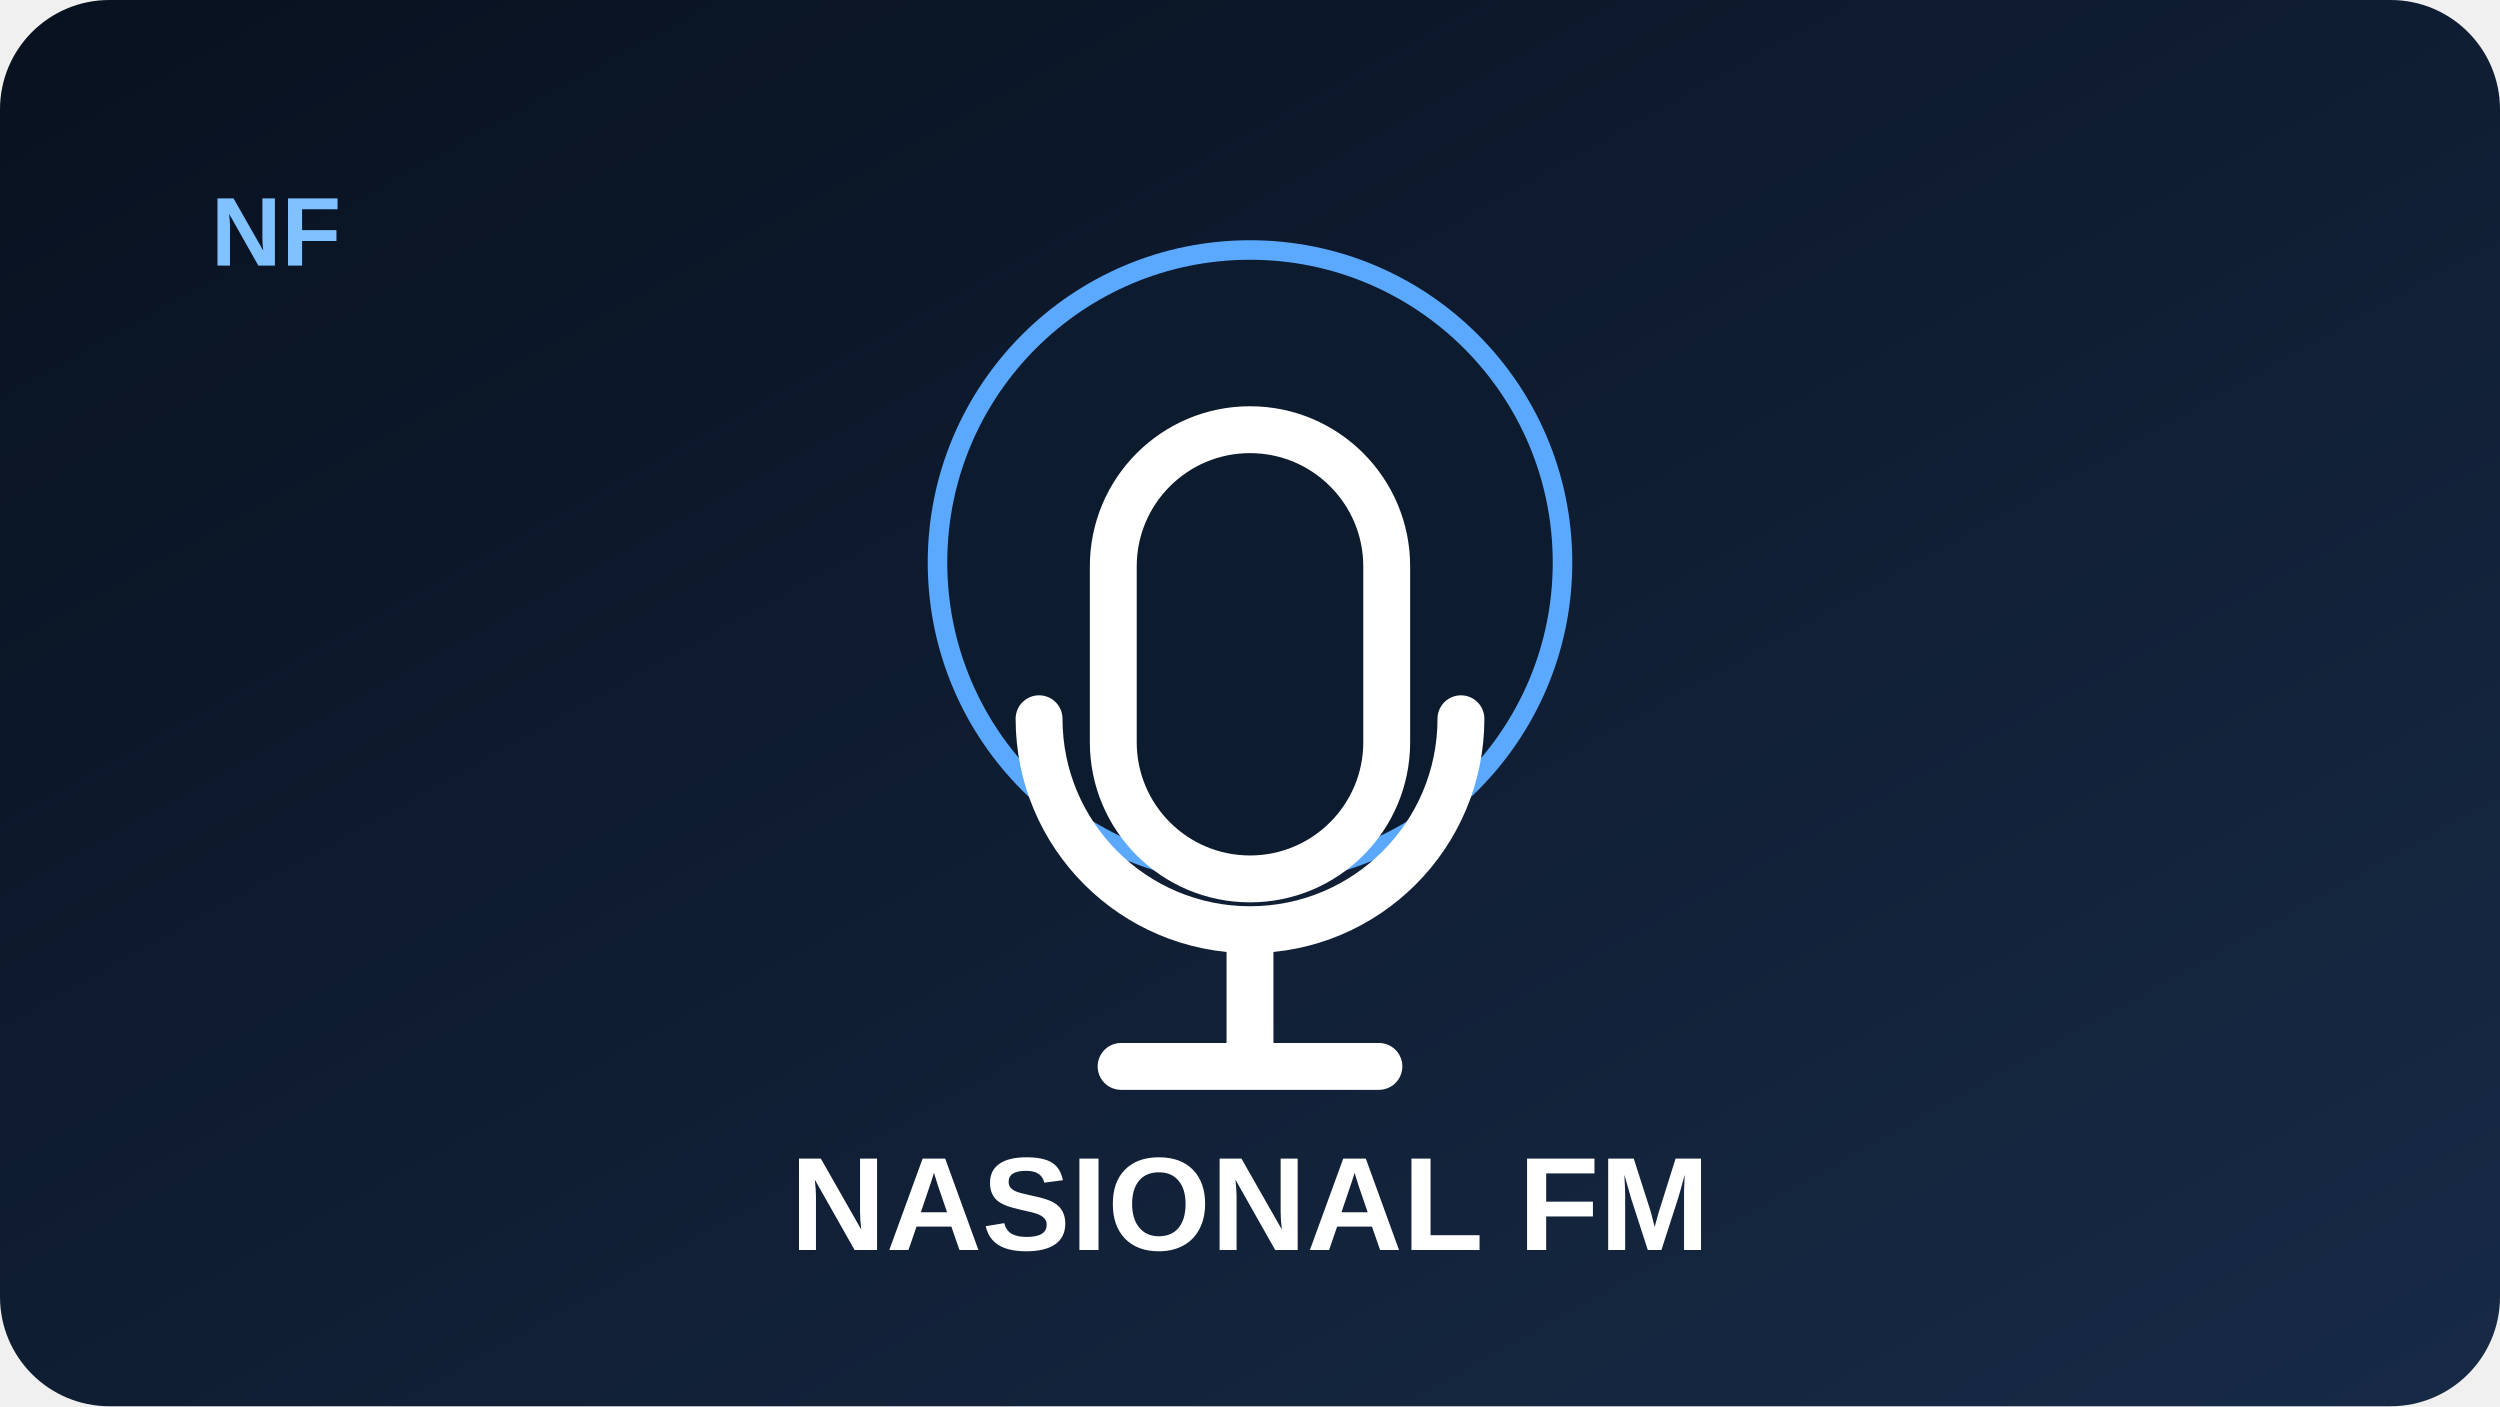
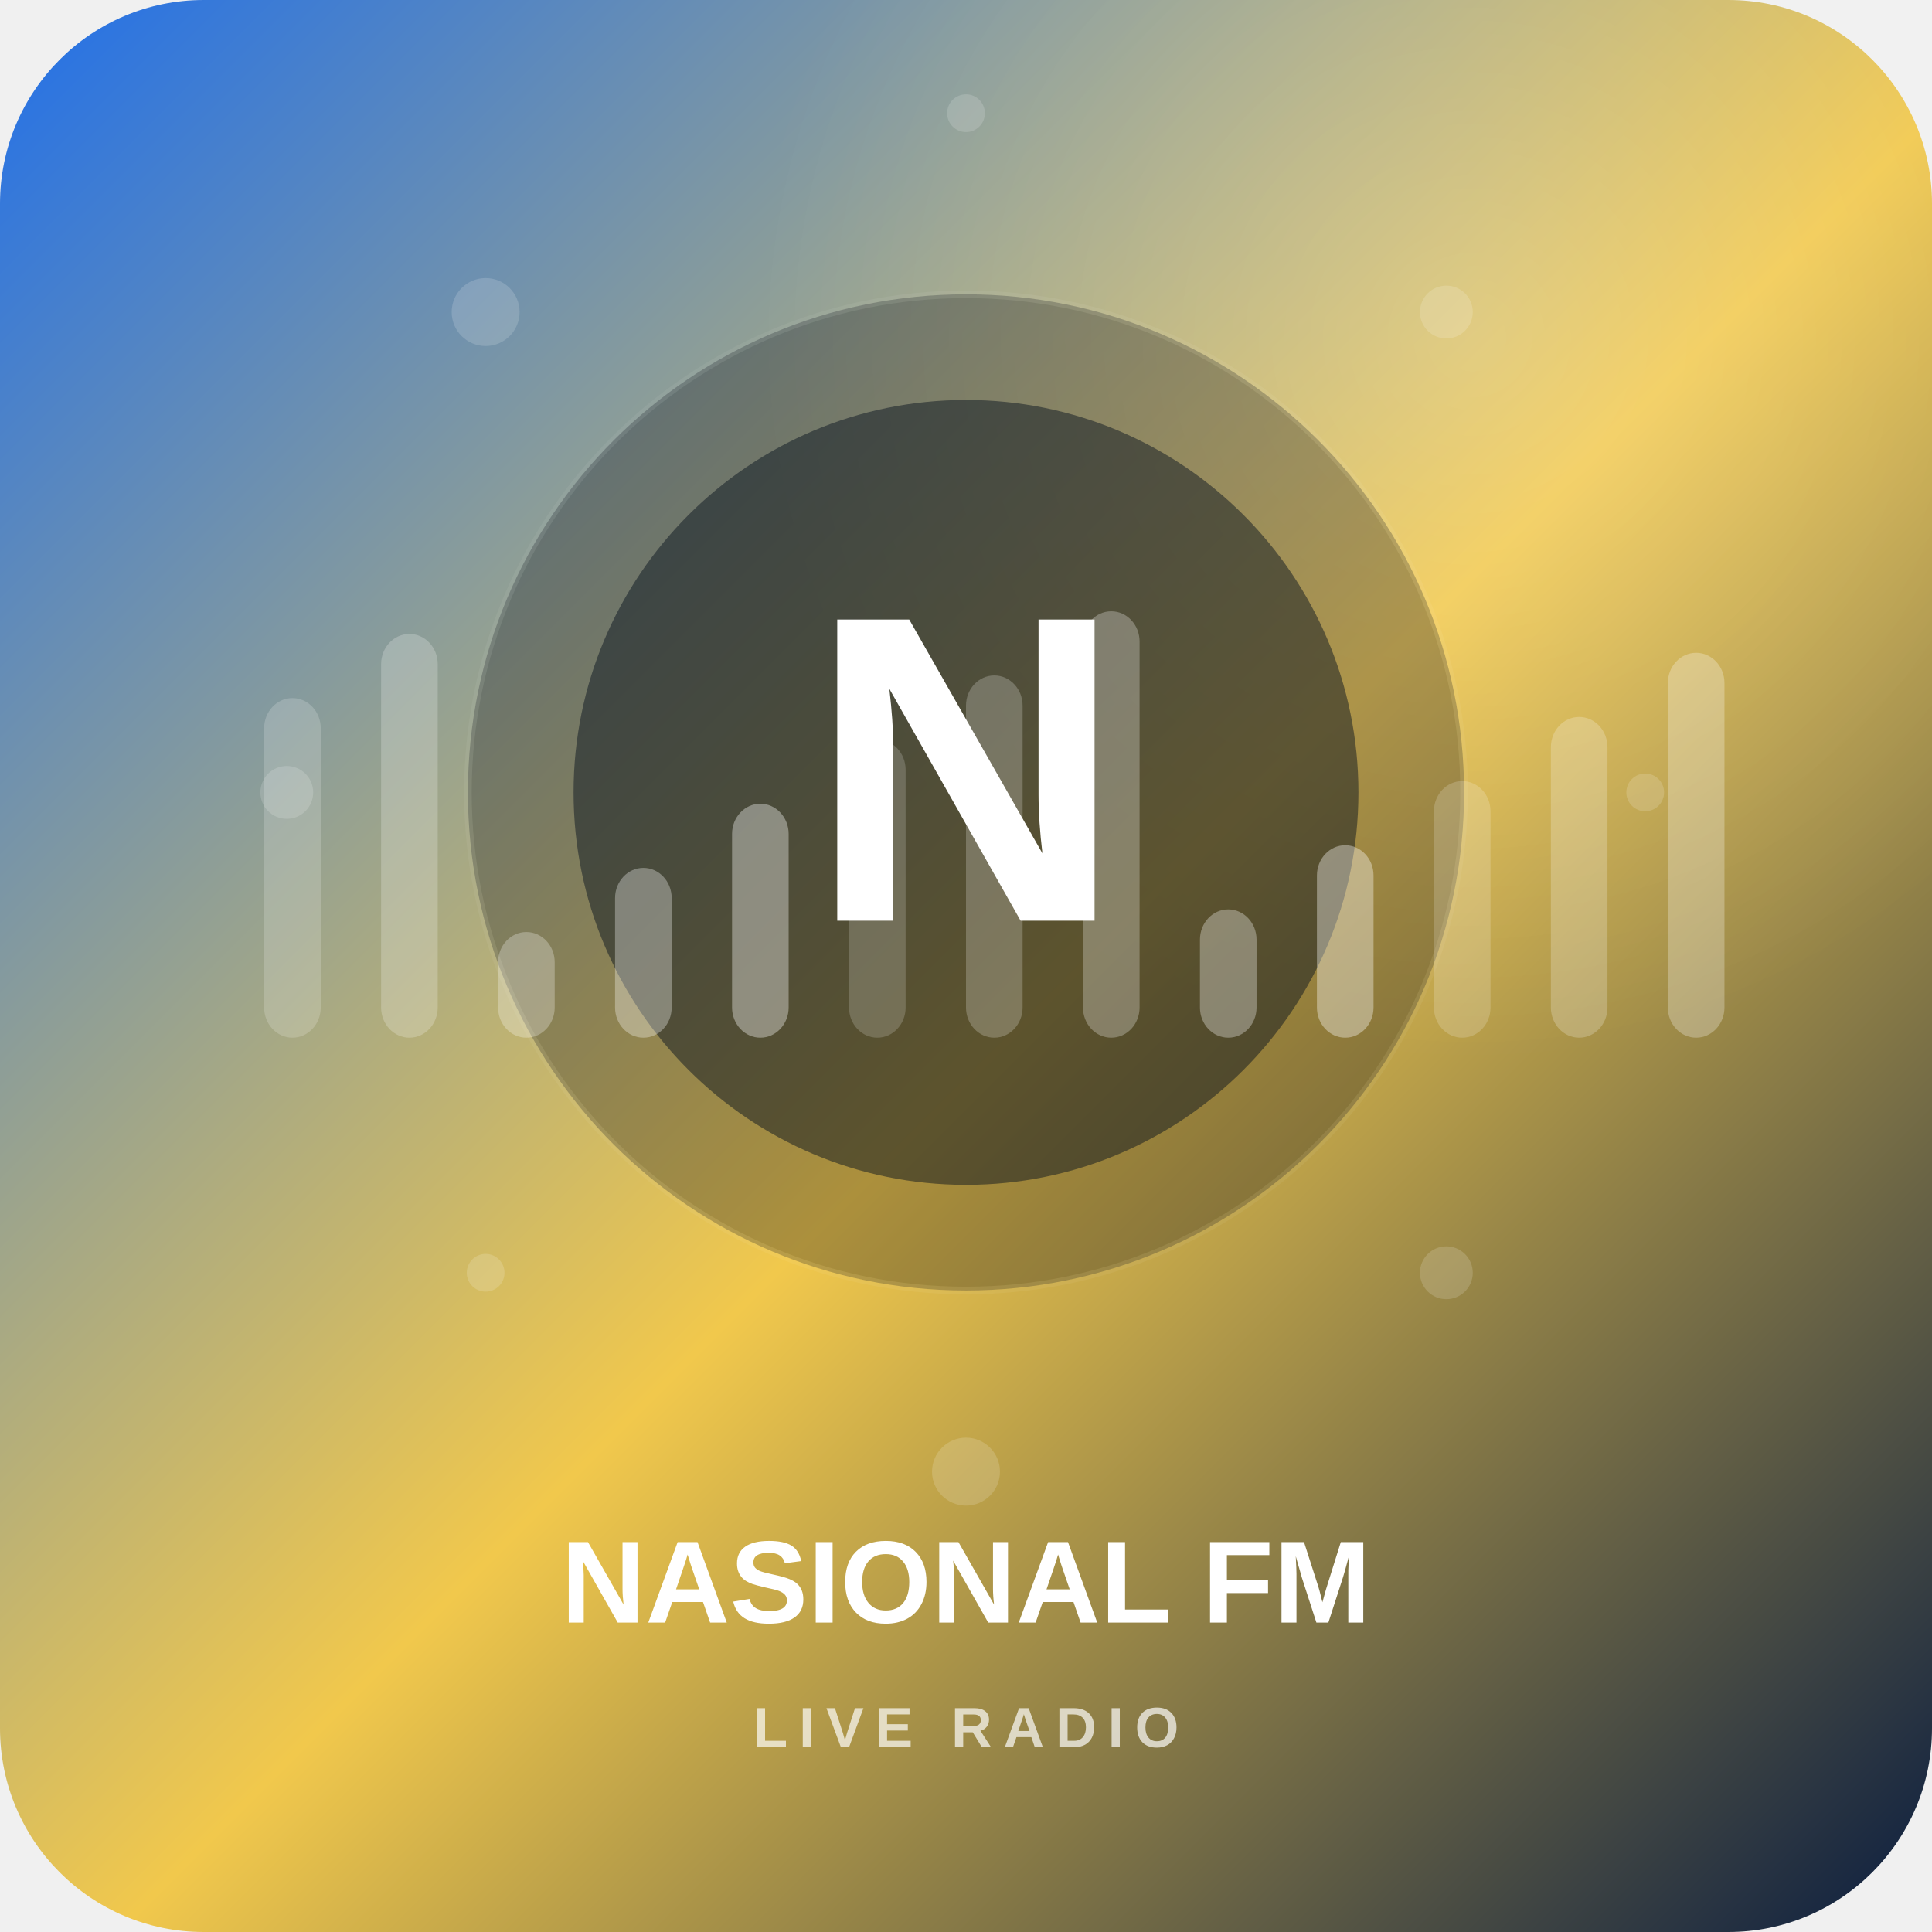
- <svg xmlns="http://www.w3.org/2000/svg" width="640" height="360" viewBox="0 0 640 360">
+ <svg xmlns="http://www.w3.org/2000/svg" width="512" height="512" viewBox="0 0 512 512">
  <defs>
    <linearGradient id="g" x1="0" y1="0" x2="1" y2="1">
-       <stop stop-color="#08111f" />
-       <stop offset="1" stop-color="#172a46" />
+       <stop stop-color="#1f6feb" />
+       <stop offset=".53" stop-color="#f1c84c" />
+       <stop offset="1" stop-color="#071b40" />
    </linearGradient>
+     <radialGradient id="r">
+       <stop stop-color="#fff" stop-opacity=".22" />
+       <stop offset="1" stop-color="#fff" stop-opacity="0" />
+     </radialGradient>
  </defs>
-   <rect width="640" height="360" rx="28" fill="url(#g)" />
-   <circle cx="320" cy="144" r="80" fill="#0d1b2e" stroke="#5aa9ff" stroke-width="5" />
-   <path d="M285 145a35 35 0 0 1 70 0v45a35 35 0 0 1-70 0z" fill="none" stroke="#ffffff" stroke-width="12" stroke-linecap="round" />
-   <path d="M266 184a54 54 0 0 0 108 0M320 238v35M287 273h66" fill="none" stroke="#ffffff" stroke-width="12" stroke-linecap="round" />
-   <text x="320" y="320" fill="#ffffff" font-family="Arial,Helvetica,sans-serif" font-size="34" font-weight="700" text-anchor="middle">NASIONAL FM</text>
-   <text x="54" y="68" fill="#7fc2ff" font-family="Arial,Helvetica,sans-serif" font-size="25" font-weight="700">NF</text>
+   <rect width="512" height="512" rx="54" fill="url(#g)" />
+   <circle cx="390" cy="90" r="190" fill="url(#r)" />
+   <circle cx="436.0" cy="210.0" r="5" fill="white" opacity=".16" />
+   <circle cx="383.3" cy="337.3" r="7" fill="white" opacity=".16" />
+   <circle cx="256.0" cy="390.0" r="9" fill="white" opacity=".16" />
+   <circle cx="128.7" cy="337.3" r="5" fill="white" opacity=".16" />
+   <circle cx="76.0" cy="210.0" r="7" fill="white" opacity=".16" />
+   <circle cx="128.7" cy="82.7" r="9" fill="white" opacity=".16" />
+   <circle cx="256.0" cy="30.0" r="5" fill="white" opacity=".16" />
+   <circle cx="383.3" cy="82.7" r="7" fill="white" opacity=".16" />
+   <circle cx="256" cy="210" r="132" fill="#030814" opacity=".29" stroke="#fff" stroke-opacity=".18" stroke-width="2" />
+   <circle cx="256" cy="210" r="104" fill="#07101d" opacity=".48" />
+   <text x="256" y="244" fill="#fff" font-family="Arial,Helvetica,sans-serif" font-size="116" font-weight="900" text-anchor="middle" letter-spacing="-4">N</text>
+   <rect x="70" y="185" width="15" height="90" rx="8" fill="white" opacity="0.18" />
+   <rect x="101" y="168" width="15" height="107" rx="8" fill="white" opacity="0.22" />
+   <rect x="132" y="247" width="15" height="28" rx="8" fill="white" opacity="0.27" />
+   <rect x="163" y="230" width="15" height="45" rx="8" fill="white" opacity="0.32" />
+   <rect x="194" y="213" width="15" height="62" rx="8" fill="white" opacity="0.36" />
+   <rect x="225" y="196" width="15" height="79" rx="8" fill="white" opacity="0.18" />
+   <rect x="256" y="179" width="15" height="96" rx="8" fill="white" opacity="0.22" />
+   <rect x="287" y="162" width="15" height="113" rx="8" fill="white" opacity="0.27" />
+   <rect x="318" y="241" width="15" height="34" rx="8" fill="white" opacity="0.32" />
+   <rect x="349" y="224" width="15" height="51" rx="8" fill="white" opacity="0.36" />
+   <rect x="380" y="207" width="15" height="68" rx="8" fill="white" opacity="0.18" />
+   <rect x="411" y="190" width="15" height="85" rx="8" fill="white" opacity="0.22" />
+   <rect x="442" y="173" width="15" height="102" rx="8" fill="white" opacity="0.27" />
+   <text x="256" y="430" fill="#fff" font-family="Arial,Helvetica,sans-serif" font-size="31" font-weight="900" text-anchor="middle">NASIONAL FM</text>
+   <text x="256" y="463" fill="#fff" opacity=".68" font-family="Arial,Helvetica,sans-serif" font-size="15" font-weight="700" text-anchor="middle" letter-spacing="3">LIVE RADIO</text>
</svg>
